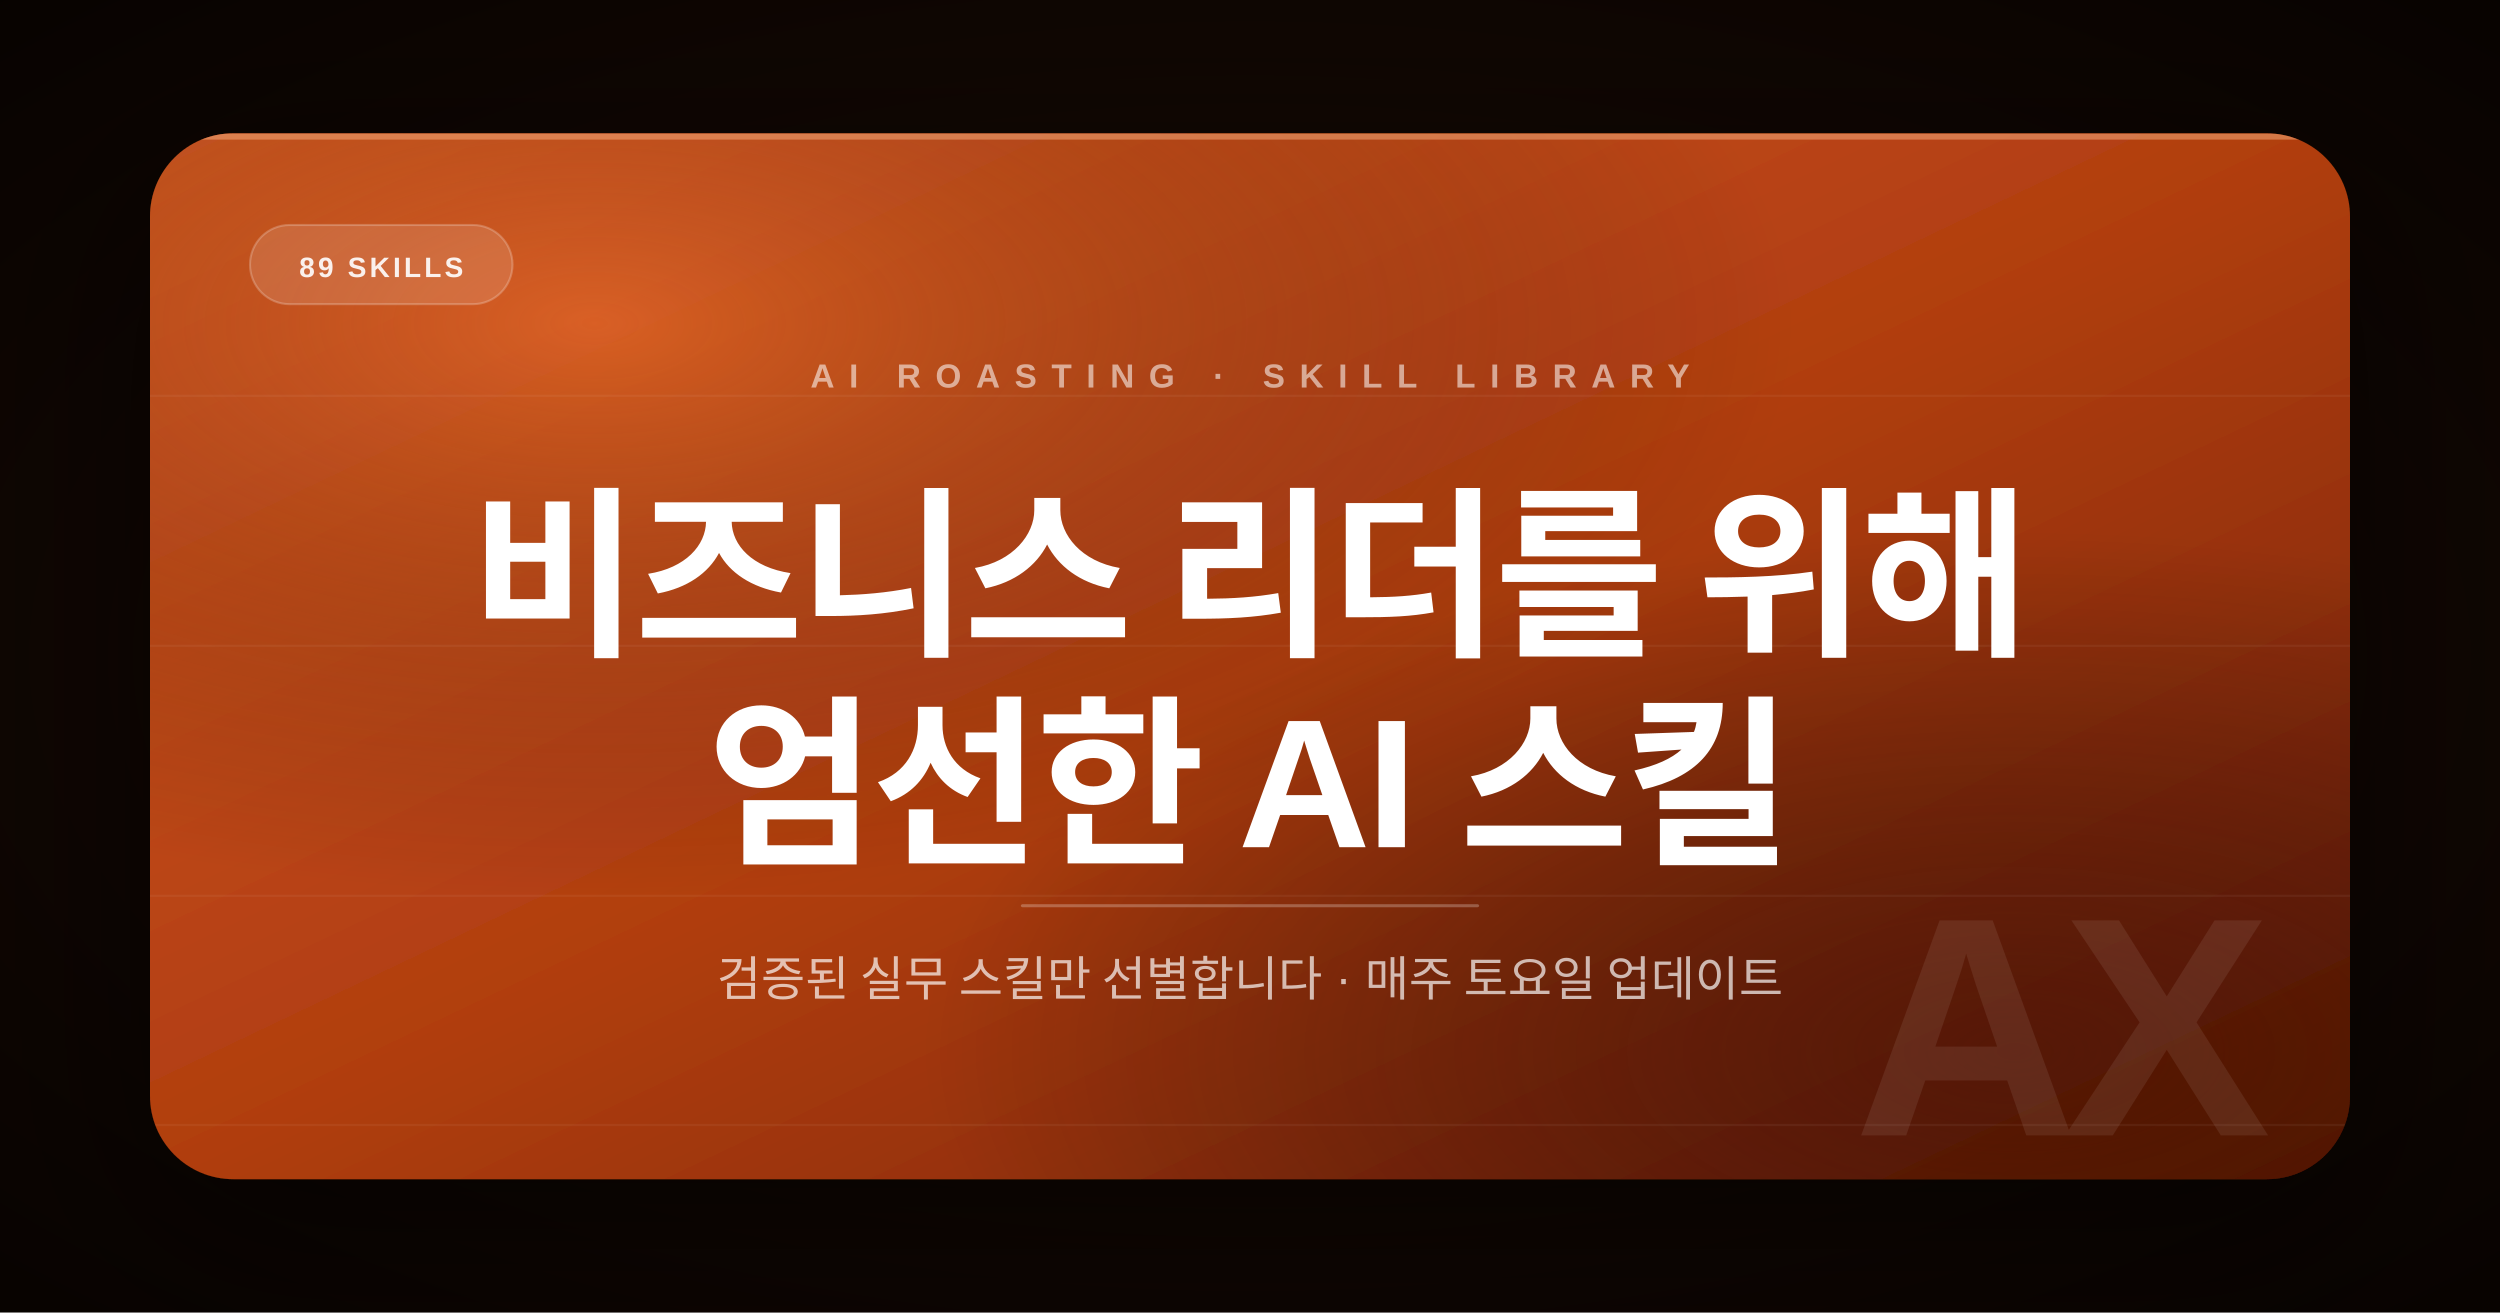
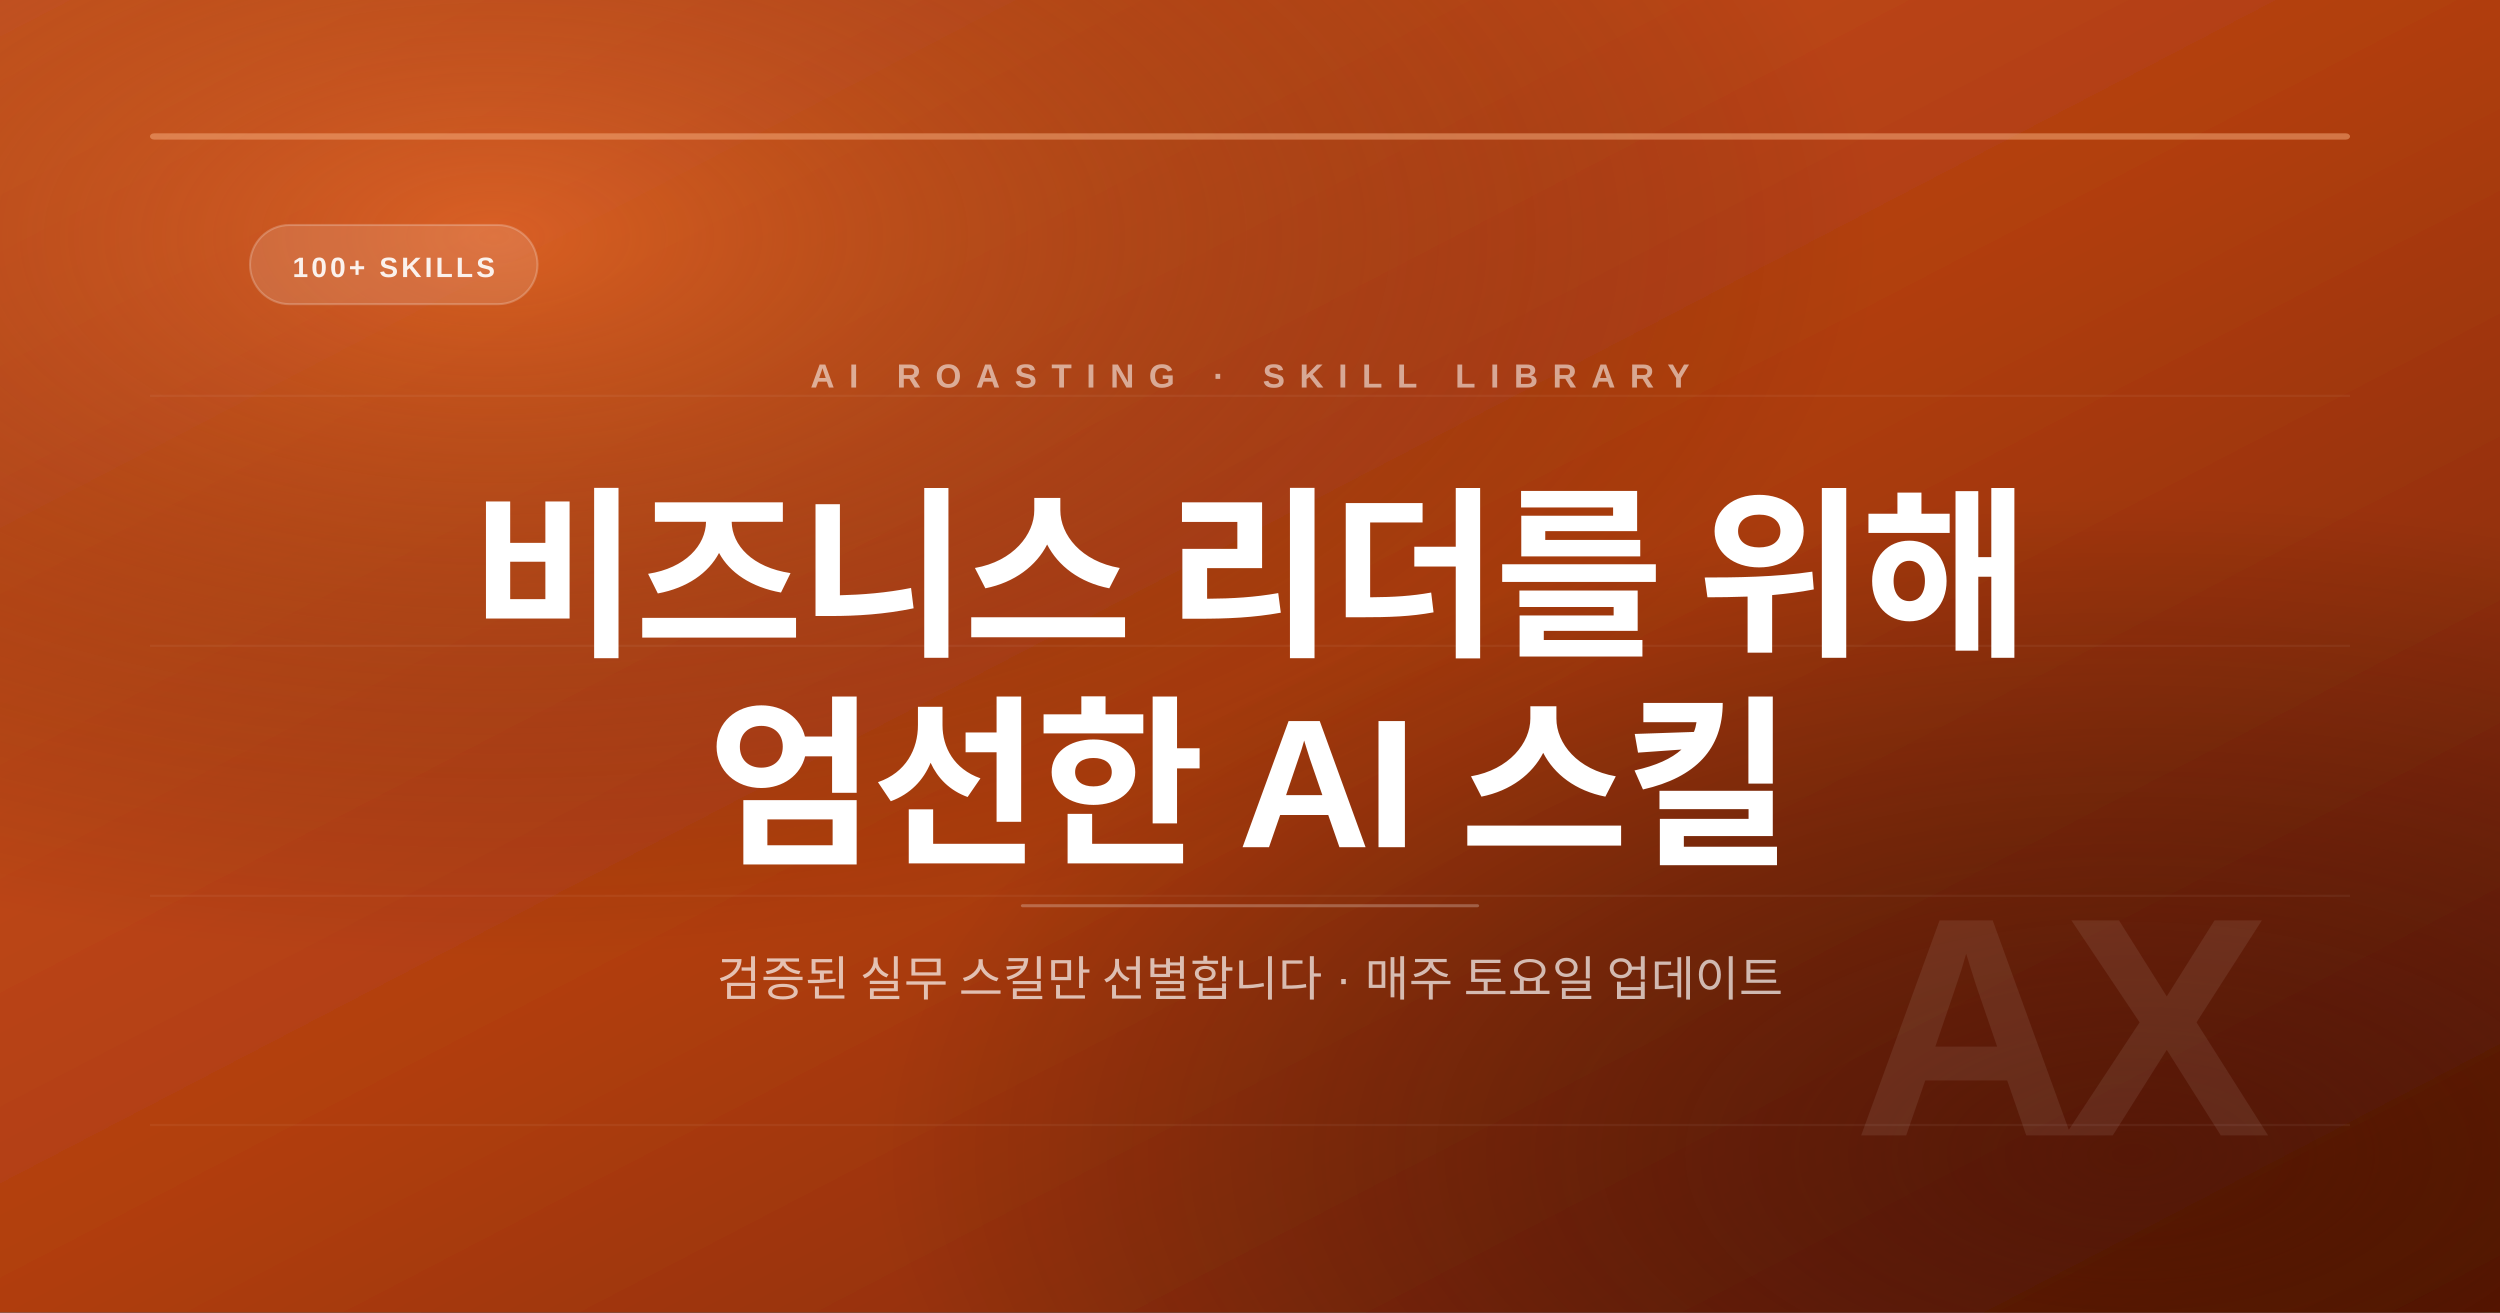
<svg xmlns="http://www.w3.org/2000/svg" width="1200" height="630" viewBox="0 0 1200 630">
  <defs>
    <radialGradient id="outerBg" cx="50%" cy="50%" r="75%">
      <stop offset="0%" style="stop-color:#1e0d05" />
      <stop offset="100%" style="stop-color:#060200" />
    </radialGradient>
    <linearGradient id="cardBg" x1="0%" y1="0%" x2="100%" y2="100%">
      <stop offset="0%" style="stop-color:#d45520" />
      <stop offset="50%" style="stop-color:#b03e10" />
      <stop offset="100%" style="stop-color:#6e1e04" />
    </linearGradient>
    <radialGradient id="cardGlow" cx="20%" cy="18%" r="55%">
      <stop offset="0%" style="stop-color:#f07830;stop-opacity:0.45" />
      <stop offset="100%" style="stop-color:#000000;stop-opacity:0" />
    </radialGradient>
    <radialGradient id="cardVignette" cx="85%" cy="88%" r="50%">
      <stop offset="0%" style="stop-color:#3a0e02;stop-opacity:0.6" />
      <stop offset="100%" style="stop-color:#000000;stop-opacity:0" />
    </radialGradient>
    <filter id="cardShadow" x="-8%" y="-12%" width="116%" height="136%">
      <feDropShadow dx="0" dy="24" stdDeviation="44" flood-color="#000000" flood-opacity="0.60" />
    </filter>
    <clipPath id="cardClip">
-       <rect x="72" y="64" width="1056" height="502" rx="40" />
+       <rect x="0" y="0" width="1200" height="630" rx="0" />
    </clipPath>
  </defs>
  <rect width="1200" height="630" fill="url(#outerBg)" />
-   <rect x="72" y="64" width="1056" height="502" rx="40" fill="url(#cardBg)" filter="url(#cardShadow)" />
-   <rect x="72" y="64" width="1056" height="502" rx="40" fill="url(#cardGlow)" clip-path="url(#cardClip)" />
-   <rect x="72" y="64" width="1056" height="502" rx="40" fill="url(#cardVignette)" clip-path="url(#cardClip)" />
+   <rect x="0" y="0" width="1200" height="630" rx="0" fill="url(#cardBg)" filter="url(#cardShadow)" />
+   <rect x="0" y="0" width="1200" height="630" rx="0" fill="url(#cardGlow)" clip-path="url(#cardClip)" />
+   <rect x="0" y="0" width="1200" height="630" rx="0" fill="url(#cardVignette)" clip-path="url(#cardClip)" />
  <rect x="72" y="64" width="1056" height="3" rx="2" fill="#f8b080" opacity="0.5" clip-path="url(#cardClip)" />
  <g clip-path="url(#cardClip)" opacity="0.05">
    <line x1="72" y1="190" x2="1128" y2="190" stroke="#ffffff" stroke-width="1" />
    <line x1="72" y1="310" x2="1128" y2="310" stroke="#ffffff" stroke-width="1" />
    <line x1="72" y1="430" x2="1128" y2="430" stroke="#ffffff" stroke-width="1" />
    <line x1="72" y1="540" x2="1128" y2="540" stroke="#ffffff" stroke-width="1" />
  </g>
  <text x="600" y="186" font-family="'Helvetica Neue', Arial, sans-serif" font-size="16" font-weight="700" fill="#ffffff" opacity="0.55" text-anchor="middle" letter-spacing="7">AI ROASTING · SKILL LIBRARY</text>
  <text x="600" y="308" font-family="'Apple SD Gothic Neo', 'Noto Sans KR', 'Malgun Gothic', 'Helvetica Neue', Arial, sans-serif" font-size="88" font-weight="800" fill="#ffffff" text-anchor="middle" letter-spacing="-2">비즈니스 리더를 위해</text>
  <text x="600" y="408" font-family="'Apple SD Gothic Neo', 'Noto Sans KR', 'Malgun Gothic', 'Helvetica Neue', Arial, sans-serif" font-size="88" font-weight="800" fill="#ffffff" text-anchor="middle" letter-spacing="-2">엄선한 AI 스킬</text>
  <rect x="490" y="434" width="220" height="1.5" rx="1" fill="#ffffff" opacity="0.25" />
  <text x="600" y="478" font-family="'Apple SD Gothic Neo', 'Noto Sans KR', 'Malgun Gothic', 'Helvetica Neue', Arial, sans-serif" font-size="23" font-weight="400" fill="#ffffff" opacity="0.68" text-anchor="middle">검증된 실무 스킬만 선별합니다  ·  매주 토요일 업데이트</text>
-   <rect x="120" y="108" width="126" height="38" rx="19" fill="#ffffff" opacity="0.13" />
-   <rect x="120" y="108" width="126" height="38" rx="19" fill="none" stroke="#ffffff" stroke-width="1" opacity="0.22" />
-   <text x="183" y="133" font-family="'Helvetica Neue', Arial, sans-serif" font-size="13.5" font-weight="700" fill="#ffffff" opacity="0.9" text-anchor="middle" letter-spacing="1.5">89 SKILLS</text>
+   <rect x="120" y="108" width="138" height="38" rx="19" fill="#ffffff" opacity="0.13" />
+   <rect x="120" y="108" width="138" height="38" rx="19" fill="none" stroke="#ffffff" stroke-width="1" opacity="0.22" />
+   <text x="189" y="133" font-family="'Helvetica Neue', Arial, sans-serif" font-size="13.5" font-weight="700" fill="#ffffff" opacity="0.9" text-anchor="middle" letter-spacing="1.5">100+ SKILLS</text>
  <text x="1090" y="545" font-family="'Helvetica Neue', Arial, sans-serif" font-size="150" font-weight="900" fill="#ffffff" opacity="0.08" text-anchor="end" letter-spacing="-8">AX</text>
</svg>
